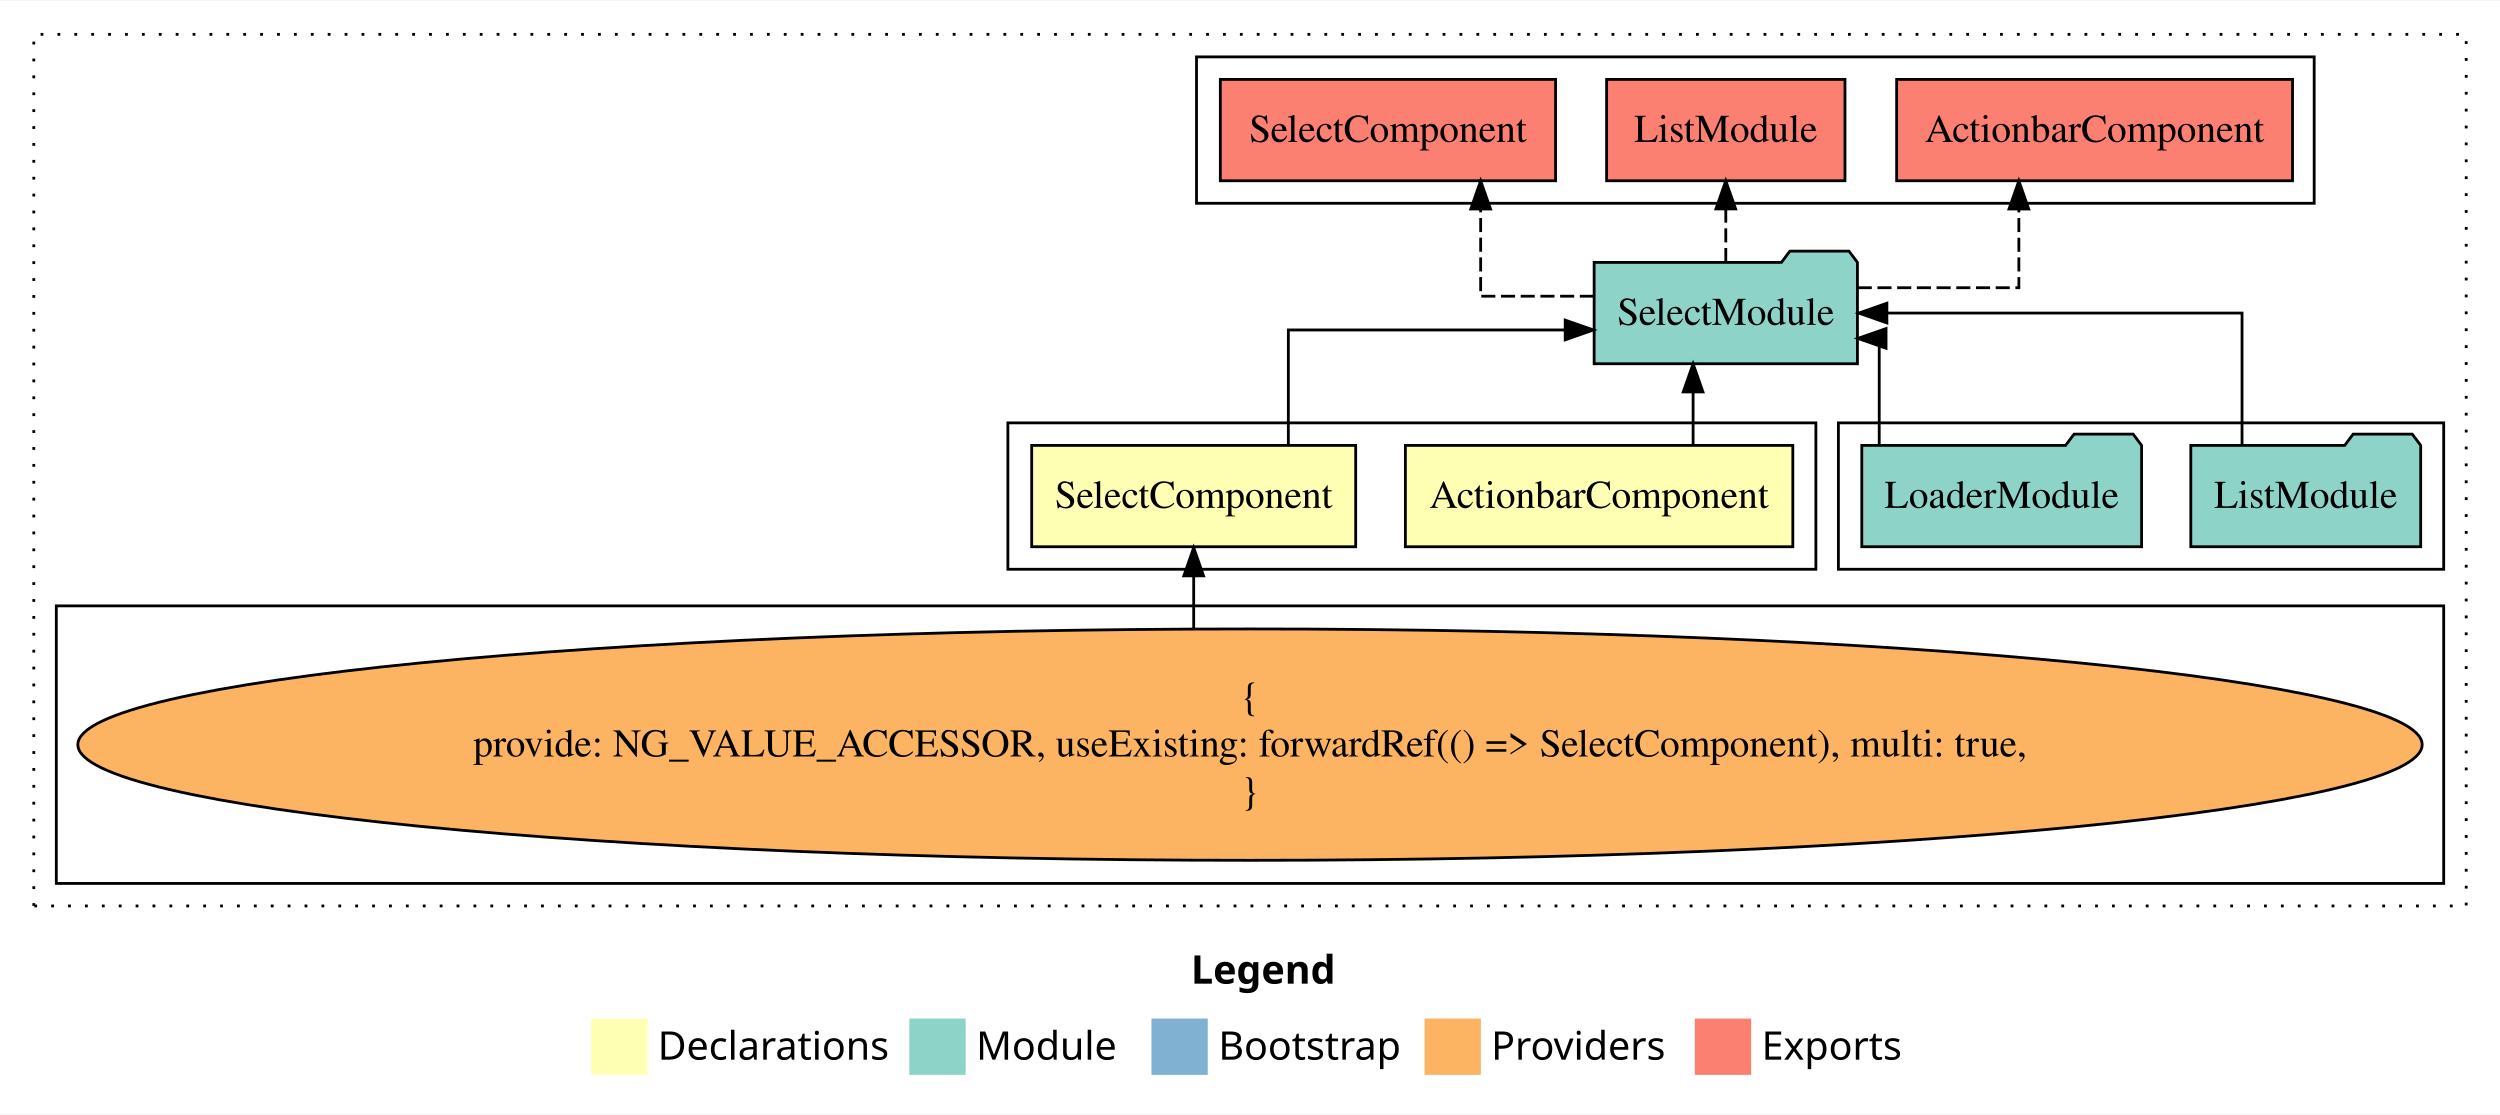
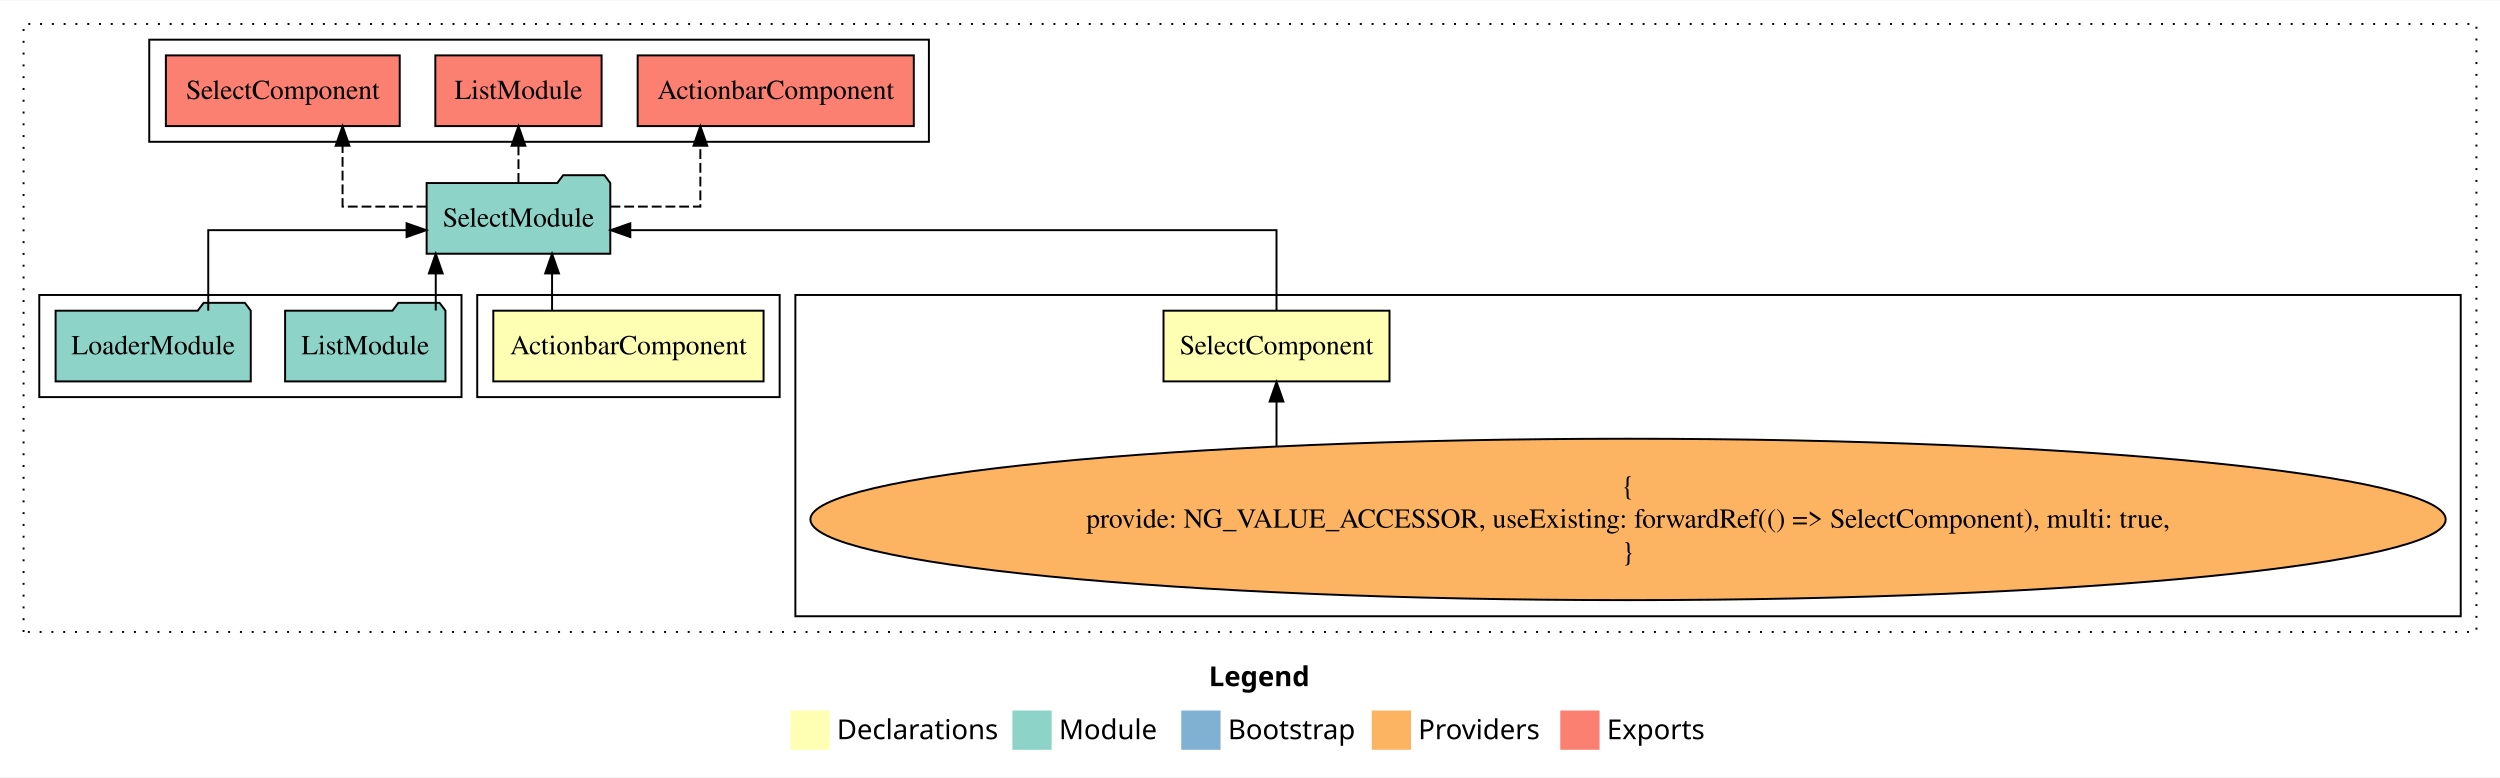
- <svg xmlns="http://www.w3.org/2000/svg" width="888pt" height="396pt" viewBox="0.00 0.00 888.00 395.59">
+ <svg xmlns="http://www.w3.org/2000/svg" width="1273pt" height="396pt" viewBox="0.00 0.00 1273.00 395.59">
  <g id="graph0" class="graph" transform="scale(1 1) rotate(0) translate(4 391.59)">
-     <polygon fill="white" stroke="transparent" points="-4,4 -4,-391.59 884,-391.59 884,4 -4,4" />
-     <text text-anchor="start" x="419.01" y="-42.4" font-family="sans-serif" font-weight="bold" font-size="14.00">Legend</text>
-     <polygon fill="#ffffb3" stroke="transparent" points="206,-10 206,-30 226,-30 226,-10 206,-10" />
-     <text text-anchor="start" x="229.63" y="-15.4" font-family="sans-serif" font-size="14.00">  Declarations</text>
-     <polygon fill="#8dd3c7" stroke="transparent" points="319,-10 319,-30 339,-30 339,-10 319,-10" />
-     <text text-anchor="start" x="342.73" y="-15.4" font-family="sans-serif" font-size="14.00">  Module</text>
-     <polygon fill="#80b1d3" stroke="transparent" points="405,-10 405,-30 425,-30 425,-10 405,-10" />
-     <text text-anchor="start" x="428.78" y="-15.4" font-family="sans-serif" font-size="14.00">  Bootstrap</text>
-     <polygon fill="#fdb462" stroke="transparent" points="502,-10 502,-30 522,-30 522,-10 502,-10" />
-     <text text-anchor="start" x="525.67" y="-15.4" font-family="sans-serif" font-size="14.00">  Providers</text>
-     <polygon fill="#fb8072" stroke="transparent" points="598,-10 598,-30 618,-30 618,-10 598,-10" />
-     <text text-anchor="start" x="621.73" y="-15.4" font-family="sans-serif" font-size="14.00">  Exports</text>
+     <polygon fill="white" stroke="transparent" points="-4,4 -4,-391.59 1269,-391.59 1269,4 -4,4" />
+     <text text-anchor="start" x="611.51" y="-42.4" font-family="sans-serif" font-weight="bold" font-size="14.00">Legend</text>
+     <polygon fill="#ffffb3" stroke="transparent" points="398.5,-10 398.5,-30 418.5,-30 418.5,-10 398.5,-10" />
+     <text text-anchor="start" x="422.13" y="-15.4" font-family="sans-serif" font-size="14.00">  Declarations</text>
+     <polygon fill="#8dd3c7" stroke="transparent" points="511.5,-10 511.5,-30 531.5,-30 531.5,-10 511.5,-10" />
+     <text text-anchor="start" x="535.23" y="-15.4" font-family="sans-serif" font-size="14.00">  Module</text>
+     <polygon fill="#80b1d3" stroke="transparent" points="597.5,-10 597.5,-30 617.5,-30 617.5,-10 597.5,-10" />
+     <text text-anchor="start" x="621.28" y="-15.4" font-family="sans-serif" font-size="14.00">  Bootstrap</text>
+     <polygon fill="#fdb462" stroke="transparent" points="694.5,-10 694.5,-30 714.5,-30 714.5,-10 694.5,-10" />
+     <text text-anchor="start" x="718.17" y="-15.4" font-family="sans-serif" font-size="14.00">  Providers</text>
+     <polygon fill="#fb8072" stroke="transparent" points="790.5,-10 790.5,-30 810.5,-30 810.5,-10 790.5,-10" />
+     <text text-anchor="start" x="814.23" y="-15.4" font-family="sans-serif" font-size="14.00">  Exports</text>
    <g id="clust1" class="cluster">
-       <polygon fill="none" stroke="black" stroke-dasharray="1,5" points="8,-70 8,-379.59 872,-379.59 872,-70 8,-70" />
+       <polygon fill="none" stroke="black" stroke-dasharray="1,5" points="8,-70 8,-379.59 1257,-379.59 1257,-70 8,-70" />
+     </g>
+     <g id="clust6" class="cluster">
+       <polygon fill="none" stroke="black" points="72,-319.59 72,-371.59 469,-371.59 469,-319.59 72,-319.59" />
+     </g>
+     <g id="clust4" class="cluster">
+       <polygon fill="none" stroke="black" points="401,-78 401,-241.59 1249,-241.59 1249,-78 401,-78" />
+     </g>
+     <g id="clust2" class="cluster">
+       <polygon fill="none" stroke="black" points="239,-189.59 239,-241.59 393,-241.59 393,-189.59 239,-189.59" />
    </g>
    <g id="clust5" class="cluster">
-       <polygon fill="none" stroke="black" points="649,-189.59 649,-241.59 864,-241.59 864,-189.59 649,-189.59" />
-     </g>
-     <g id="clust2" class="cluster">
-       <polygon fill="none" stroke="black" points="354,-189.59 354,-241.59 641,-241.59 641,-189.59 354,-189.59" />
-     </g>
-     <g id="clust4" class="cluster">
-       <polygon fill="none" stroke="black" points="16,-78 16,-176.59 864,-176.59 864,-78 16,-78" />
-     </g>
-     <g id="clust6" class="cluster">
-       <polygon fill="none" stroke="black" points="421,-319.59 421,-371.59 818,-371.59 818,-319.59 421,-319.59" />
+       <polygon fill="none" stroke="black" points="16,-189.59 16,-241.59 231,-241.59 231,-189.59 16,-189.59" />
    </g>
    <g id="node1" class="node">
-       <polygon fill="#ffffb3" stroke="black" points="632.81,-233.59 495.19,-233.59 495.19,-197.59 632.81,-197.59 632.81,-233.59" />
-       <text text-anchor="middle" x="564" y="-211.39" font-family="Times,serif" font-size="14.00">ActionbarComponent</text>
+       <polygon fill="#ffffb3" stroke="black" points="384.81,-233.59 247.19,-233.59 247.19,-197.59 384.81,-197.59 384.81,-233.59" />
+       <text text-anchor="middle" x="316" y="-211.39" font-family="Times,serif" font-size="14.00">ActionbarComponent</text>
    </g>
    <g id="node3" class="node">
-       <polygon fill="#8dd3c7" stroke="black" points="655.76,-298.59 652.76,-302.59 631.76,-302.59 628.76,-298.59 562.24,-298.59 562.24,-262.59 655.76,-262.59 655.76,-298.59" />
-       <text text-anchor="middle" x="609" y="-276.39" font-family="Times,serif" font-size="14.00">SelectModule</text>
+       <polygon fill="#8dd3c7" stroke="black" points="306.76,-298.59 303.76,-302.59 282.76,-302.59 279.76,-298.59 213.24,-298.59 213.24,-262.59 306.76,-262.59 306.76,-298.59" />
+       <text text-anchor="middle" x="260" y="-276.39" font-family="Times,serif" font-size="14.00">SelectModule</text>
    </g>
    <g id="edge1" class="edge">
-       <path fill="none" stroke="black" d="M597.39,-233.7C597.39,-233.7 597.39,-252.58 597.39,-252.58" />
-       <polygon fill="black" stroke="black" points="593.89,-252.58 597.39,-262.58 600.89,-252.58 593.89,-252.58" />
+       <path fill="none" stroke="black" d="M277.11,-233.7C277.11,-233.7 277.11,-252.58 277.11,-252.58" />
+       <polygon fill="black" stroke="black" points="273.61,-252.58 277.11,-262.58 280.61,-252.58 273.61,-252.58" />
    </g>
    <g id="node2" class="node">
-       <polygon fill="#ffffb3" stroke="black" points="477.54,-233.59 362.46,-233.59 362.46,-197.59 477.54,-197.59 477.54,-233.59" />
-       <text text-anchor="middle" x="420" y="-211.39" font-family="Times,serif" font-size="14.00">SelectComponent</text>
+       <polygon fill="#ffffb3" stroke="black" points="703.54,-233.59 588.46,-233.59 588.46,-197.59 703.54,-197.59 703.54,-233.59" />
+       <text text-anchor="middle" x="646" y="-211.39" font-family="Times,serif" font-size="14.00">SelectComponent</text>
    </g>
    <g id="edge2" class="edge">
-       <path fill="none" stroke="black" d="M453.62,-233.61C453.62,-250.96 453.62,-274.59 453.62,-274.59 453.62,-274.59 551.96,-274.59 551.96,-274.59" />
-       <polygon fill="black" stroke="black" points="551.96,-278.09 561.96,-274.59 551.96,-271.09 551.96,-278.09" />
+       <path fill="none" stroke="black" d="M646,-233.61C646,-250.96 646,-274.59 646,-274.59 646,-274.59 316.95,-274.59 316.95,-274.59" />
+       <polygon fill="black" stroke="black" points="316.95,-271.09 306.95,-274.59 316.95,-278.09 316.95,-271.09" />
    </g>
    <g id="node7" class="node">
-       <polygon fill="#fb8072" stroke="black" points="810.31,-363.59 669.69,-363.59 669.69,-327.59 810.31,-327.59 810.31,-363.59" />
-       <text text-anchor="middle" x="740" y="-341.39" font-family="Times,serif" font-size="14.00">ActionbarComponent </text>
+       <polygon fill="#fb8072" stroke="black" points="461.31,-363.59 320.69,-363.59 320.69,-327.59 461.31,-327.59 461.31,-363.59" />
+       <text text-anchor="middle" x="391" y="-341.39" font-family="Times,serif" font-size="14.00">ActionbarComponent </text>
    </g>
    <g id="edge6" class="edge">
-       <path fill="none" stroke="black" stroke-dasharray="5,2" d="M655.87,-289.59C683.5,-289.59 713.1,-289.59 713.1,-289.59 713.1,-289.59 713.1,-317.56 713.1,-317.56" />
-       <polygon fill="black" stroke="black" points="709.6,-317.56 713.1,-327.56 716.6,-317.56 709.6,-317.56" />
+       <path fill="none" stroke="black" stroke-dasharray="5,2" d="M306.86,-286.59C329.83,-286.59 352.62,-286.59 352.62,-286.59 352.62,-286.59 352.62,-317.57 352.62,-317.57" />
+       <polygon fill="black" stroke="black" points="349.13,-317.57 352.62,-327.57 356.13,-317.57 349.13,-317.57" />
    </g>
    <g id="node8" class="node">
-       <polygon fill="#fb8072" stroke="black" points="651.33,-363.59 566.67,-363.59 566.67,-327.59 651.33,-327.59 651.33,-363.59" />
-       <text text-anchor="middle" x="609" y="-341.39" font-family="Times,serif" font-size="14.00">ListModule </text>
+       <polygon fill="#fb8072" stroke="black" points="302.33,-363.59 217.67,-363.59 217.67,-327.59 302.33,-327.59 302.33,-363.59" />
+       <text text-anchor="middle" x="260" y="-341.39" font-family="Times,serif" font-size="14.00">ListModule </text>
    </g>
    <g id="edge7" class="edge">
-       <path fill="none" stroke="black" stroke-dasharray="5,2" d="M609,-298.7C609,-298.7 609,-317.58 609,-317.58" />
-       <polygon fill="black" stroke="black" points="605.5,-317.58 609,-327.58 612.5,-317.58 605.5,-317.58" />
+       <path fill="none" stroke="black" stroke-dasharray="5,2" d="M260,-298.7C260,-298.7 260,-317.58 260,-317.58" />
+       <polygon fill="black" stroke="black" points="256.5,-317.58 260,-327.58 263.5,-317.58 256.5,-317.58" />
    </g>
    <g id="node9" class="node">
-       <polygon fill="#fb8072" stroke="black" points="548.54,-363.59 429.46,-363.59 429.46,-327.59 548.54,-327.59 548.54,-363.59" />
-       <text text-anchor="middle" x="489" y="-341.39" font-family="Times,serif" font-size="14.00">SelectComponent </text>
+       <polygon fill="#fb8072" stroke="black" points="199.54,-363.59 80.46,-363.59 80.46,-327.59 199.54,-327.59 199.54,-363.59" />
+       <text text-anchor="middle" x="140" y="-341.39" font-family="Times,serif" font-size="14.00">SelectComponent </text>
    </g>
    <g id="edge8" class="edge">
-       <path fill="none" stroke="black" stroke-dasharray="5,2" d="M562.15,-286.59C541.54,-286.59 521.93,-286.59 521.93,-286.59 521.93,-286.59 521.93,-317.57 521.93,-317.57" />
-       <polygon fill="black" stroke="black" points="518.43,-317.57 521.93,-327.57 525.43,-317.57 518.43,-317.57" />
+       <path fill="none" stroke="black" stroke-dasharray="5,2" d="M213.12,-286.59C191.44,-286.59 170.43,-286.59 170.43,-286.59 170.43,-286.59 170.43,-317.57 170.43,-317.57" />
+       <polygon fill="black" stroke="black" points="166.93,-317.57 170.43,-327.57 173.93,-317.57 166.93,-317.57" />
    </g>
    <g id="node4" class="node">
-       <ellipse fill="#fdb462" stroke="black" cx="440" cy="-127.3" rx="416.35" ry="41.09" />
-       <text text-anchor="middle" x="440" y="-139.9" font-family="Times,serif" font-size="14.00">{</text>
-       <text text-anchor="middle" x="440" y="-123.1" font-family="Times,serif" font-size="14.00">    provide: NG_VALUE_ACCESSOR, useExisting: forwardRef(() =&gt; SelectComponent), multi: true,</text>
-       <text text-anchor="middle" x="440" y="-106.3" font-family="Times,serif" font-size="14.00">}</text>
+       <ellipse fill="#fdb462" stroke="black" cx="825" cy="-127.3" rx="416.35" ry="41.09" />
+       <text text-anchor="middle" x="825" y="-139.9" font-family="Times,serif" font-size="14.00">{</text>
+       <text text-anchor="middle" x="825" y="-123.1" font-family="Times,serif" font-size="14.00">    provide: NG_VALUE_ACCESSOR, useExisting: forwardRef(() =&gt; SelectComponent), multi: true,</text>
+       <text text-anchor="middle" x="825" y="-106.3" font-family="Times,serif" font-size="14.00">}</text>
    </g>
    <g id="edge3" class="edge">
-       <path fill="none" stroke="black" d="M420,-168.6C420,-168.6 420,-187.26 420,-187.26" />
-       <polygon fill="black" stroke="black" points="416.5,-187.26 420,-197.26 423.5,-187.26 416.5,-187.26" />
+       <path fill="none" stroke="black" d="M646,-164.74C646,-164.74 646,-187.34 646,-187.34" />
+       <polygon fill="black" stroke="black" points="642.5,-187.34 646,-197.34 649.5,-187.34 642.5,-187.34" />
    </g>
    <g id="node5" class="node">
-       <polygon fill="#8dd3c7" stroke="black" points="855.83,-233.59 852.83,-237.59 831.83,-237.59 828.83,-233.59 774.17,-233.59 774.17,-197.59 855.83,-197.59 855.83,-233.59" />
-       <text text-anchor="middle" x="815" y="-211.39" font-family="Times,serif" font-size="14.00">ListModule</text>
+       <polygon fill="#8dd3c7" stroke="black" points="222.83,-233.59 219.83,-237.59 198.83,-237.59 195.83,-233.59 141.17,-233.59 141.17,-197.59 222.83,-197.59 222.83,-233.59" />
+       <text text-anchor="middle" x="182" y="-211.39" font-family="Times,serif" font-size="14.00">ListModule</text>
    </g>
    <g id="edge4" class="edge">
-       <path fill="none" stroke="black" d="M792.37,-233.7C792.37,-252.93 792.37,-280.59 792.37,-280.59 792.37,-280.59 666.22,-280.59 666.22,-280.59" />
-       <polygon fill="black" stroke="black" points="666.22,-277.09 656.22,-280.59 666.22,-284.09 666.22,-277.09" />
+       <path fill="none" stroke="black" d="M217.89,-233.7C217.89,-233.7 217.89,-252.58 217.89,-252.58" />
+       <polygon fill="black" stroke="black" points="214.39,-252.58 217.89,-262.58 221.39,-252.58 214.39,-252.58" />
    </g>
    <g id="node6" class="node">
-       <polygon fill="#8dd3c7" stroke="black" points="756.69,-233.59 753.69,-237.59 732.69,-237.59 729.69,-233.59 657.31,-233.59 657.31,-197.59 756.69,-197.59 756.69,-233.59" />
-       <text text-anchor="middle" x="707" y="-211.39" font-family="Times,serif" font-size="14.00">LoaderModule</text>
+       <polygon fill="#8dd3c7" stroke="black" points="123.69,-233.59 120.69,-237.59 99.69,-237.59 96.69,-233.59 24.31,-233.59 24.31,-197.59 123.69,-197.59 123.69,-233.59" />
+       <text text-anchor="middle" x="74" y="-211.39" font-family="Times,serif" font-size="14.00">LoaderModule</text>
    </g>
    <g id="edge5" class="edge">
-       <path fill="none" stroke="black" d="M663.5,-233.62C663.5,-249.99 663.5,-271.59 663.5,-271.59 663.5,-271.59 662.74,-271.59 662.74,-271.59" />
-       <polygon fill="black" stroke="black" points="665.92,-268.09 655.92,-271.59 665.92,-275.09 665.92,-268.09" />
+       <path fill="none" stroke="black" d="M102.04,-233.61C102.04,-250.96 102.04,-274.59 102.04,-274.59 102.04,-274.59 203.03,-274.59 203.03,-274.59" />
+       <polygon fill="black" stroke="black" points="203.03,-278.09 213.03,-274.59 203.03,-271.09 203.03,-278.09" />
    </g>
  </g>
</svg>
